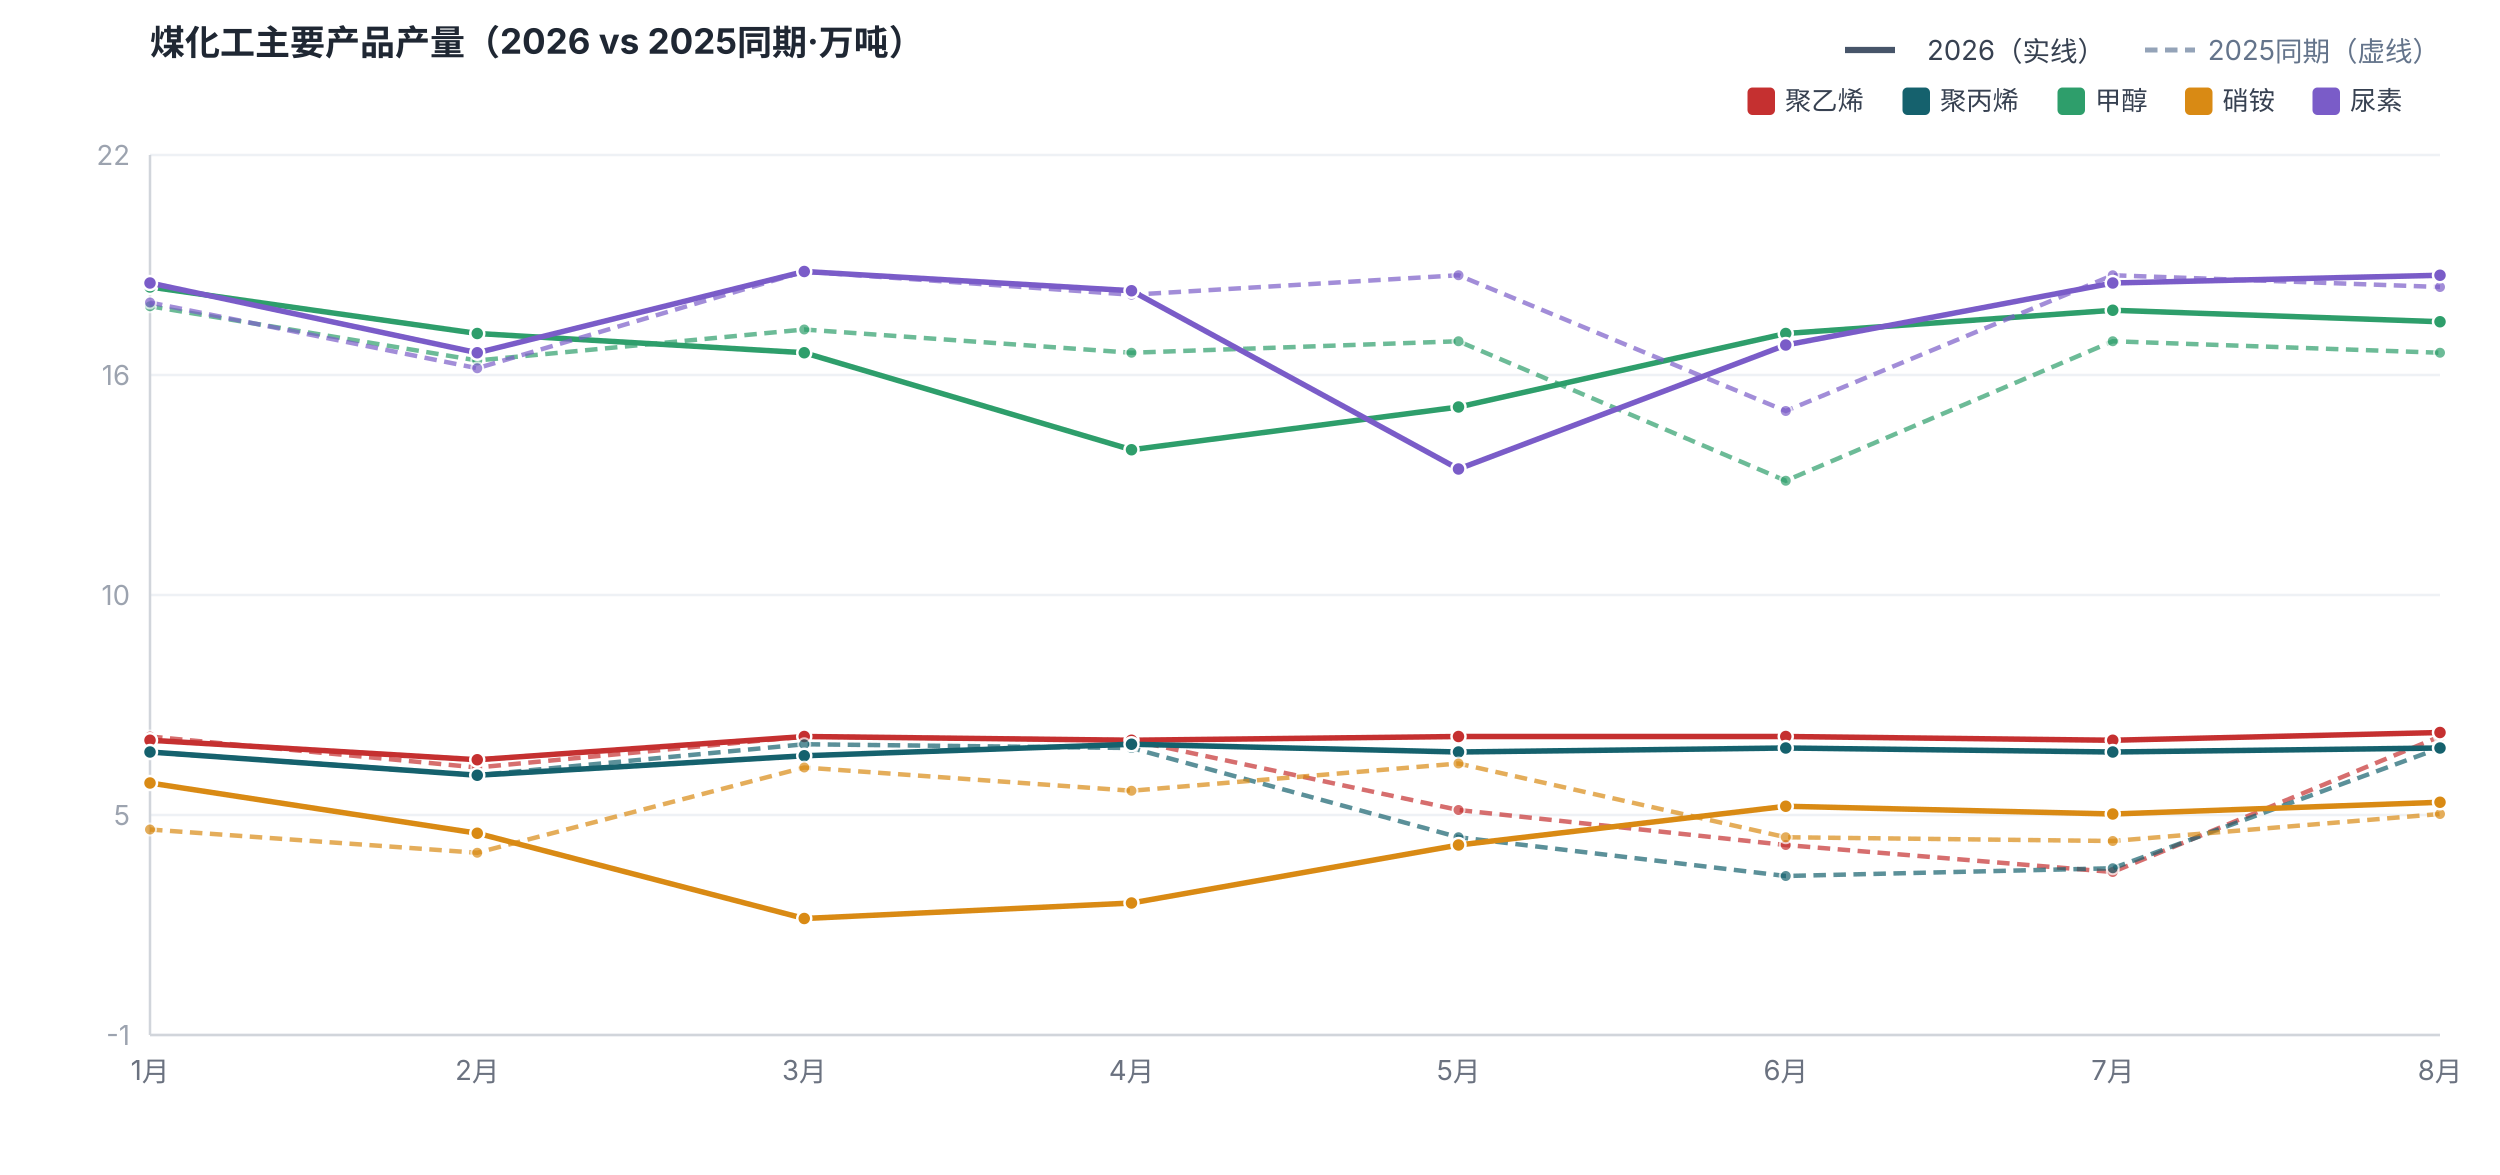
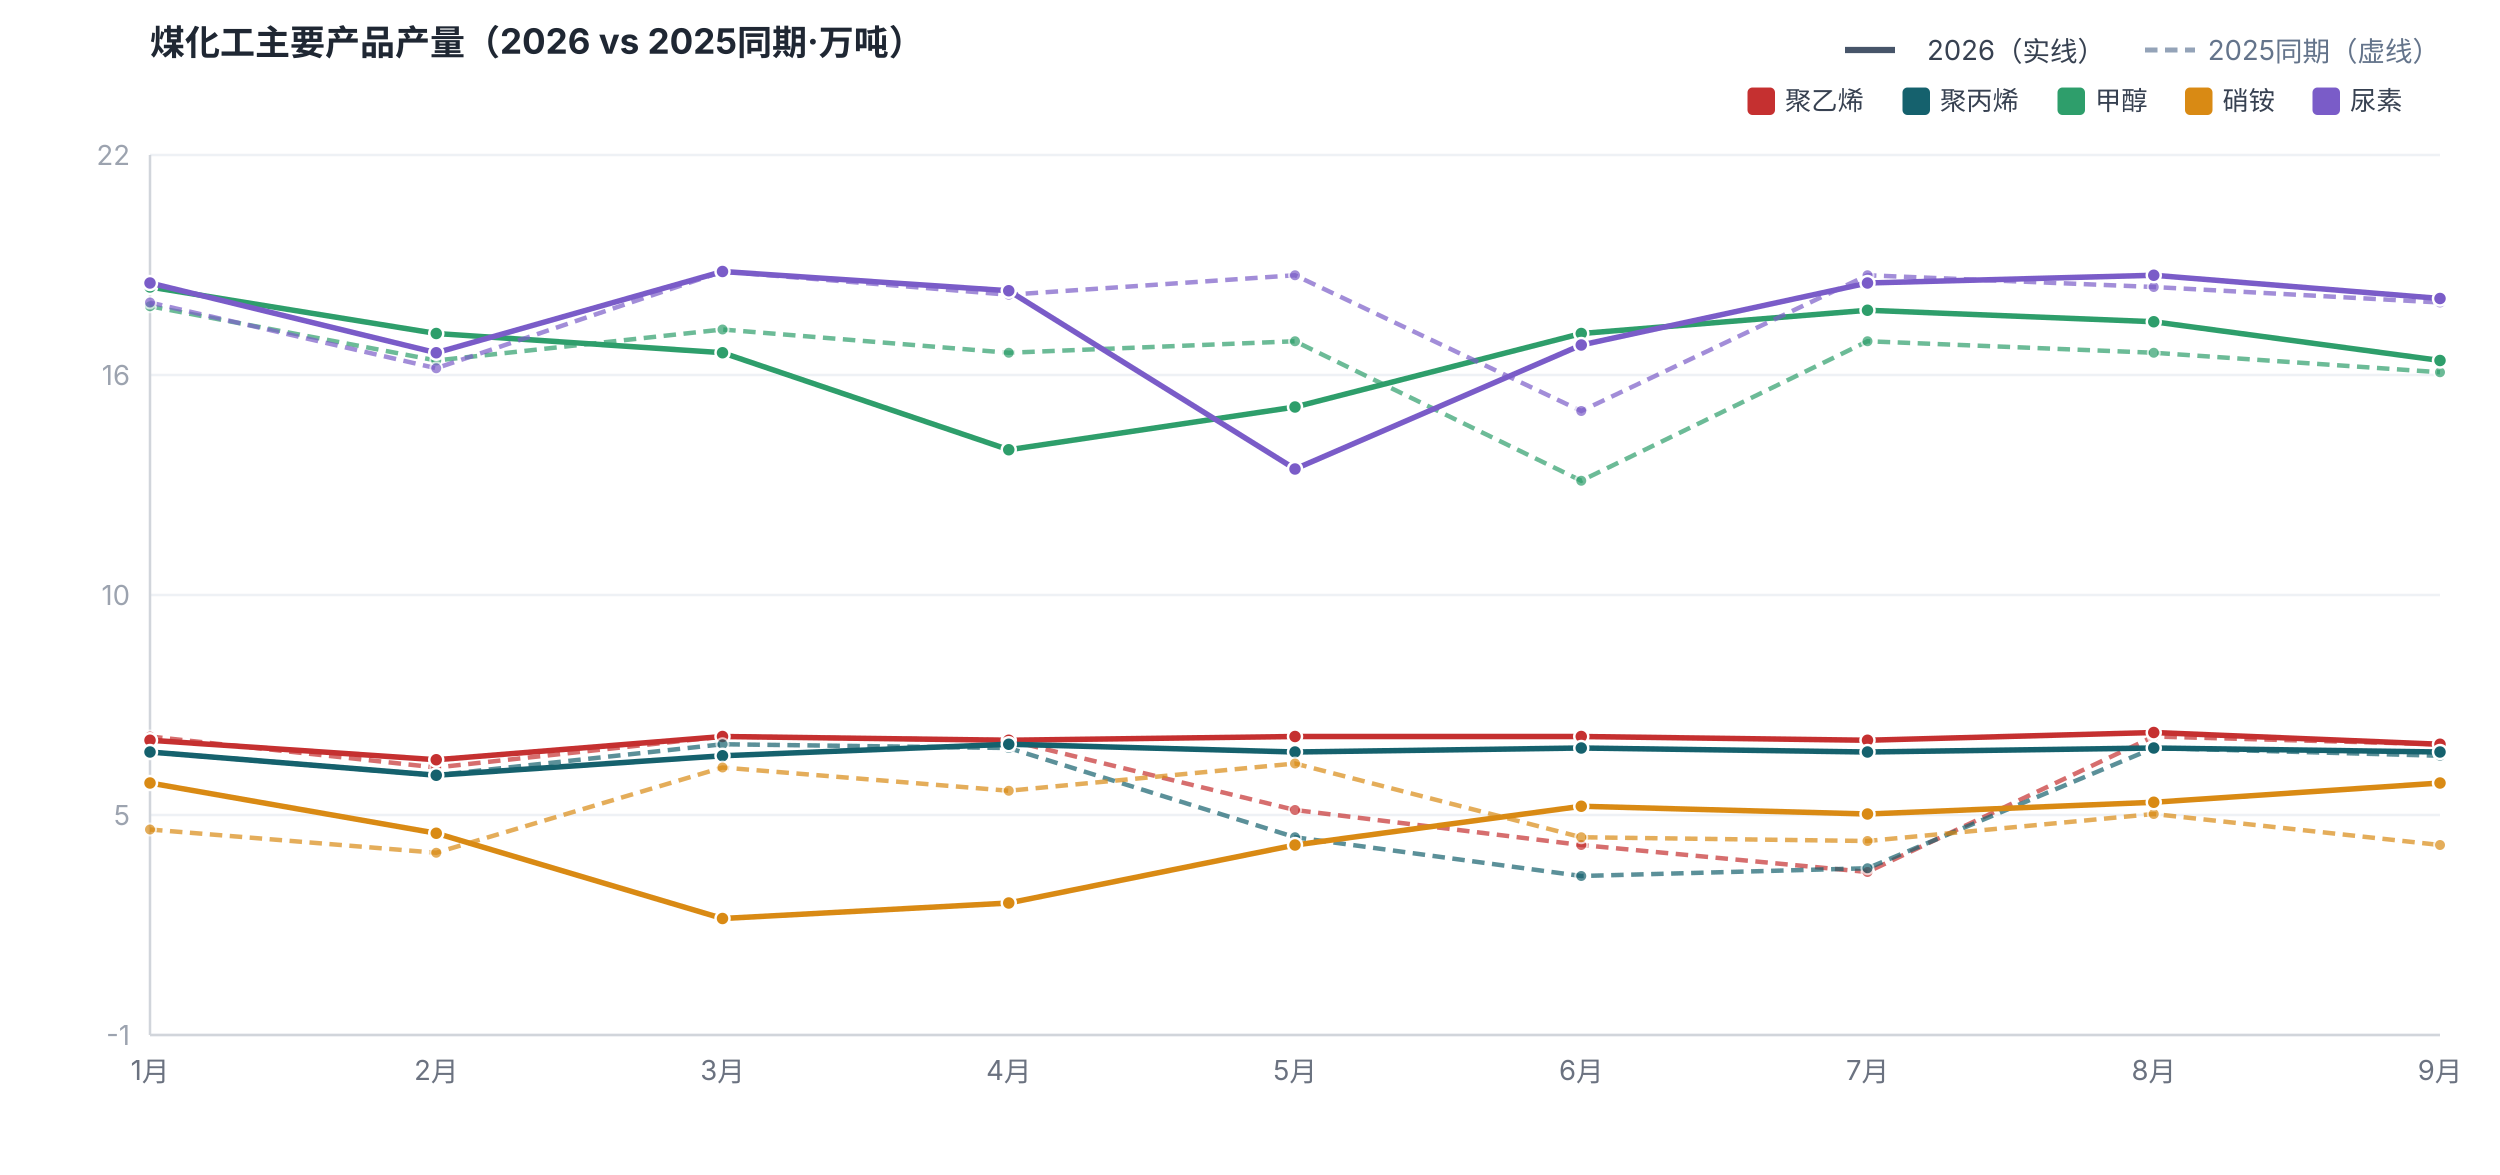
<svg xmlns="http://www.w3.org/2000/svg" viewBox="0 0 1000 470" font-family="-apple-system,Segoe UI,PingFang SC,sans-serif">
  <rect width="1000" height="470" fill="#ffffff" />
  <text x="60" y="22" fill="#1f2733" font-size="14" font-weight="700">煤化工主要产品产量（2026 vs 2025同期·万吨）</text>
  <text x="976" y="24" font-size="11" fill="#64748b" text-anchor="end">2025同期（虚线）</text>
  <line x1="858" y1="20" x2="878" y2="20" stroke="#94a3b8" stroke-width="2" stroke-dasharray="5 3" />
  <text x="842" y="24" font-size="11" fill="#374151" text-anchor="end">2026（实线）</text>
  <line x1="738" y1="20" x2="758" y2="20" stroke="#475569" stroke-width="2.5" />
  <rect x="699" y="35" width="11" height="11" rx="2" fill="#c53030" />
  <text x="714" y="44" font-size="10.5" fill="#374151">聚乙烯</text>
  <rect x="761" y="35" width="11" height="11" rx="2" fill="#15616d" />
  <text x="776" y="44" font-size="10.5" fill="#374151">聚丙烯</text>
  <rect x="823" y="35" width="11" height="11" rx="2" fill="#2e9e6b" />
  <text x="838" y="44" font-size="10.5" fill="#374151">甲醇</text>
  <rect x="874" y="35" width="11" height="11" rx="2" fill="#d98a14" />
  <text x="889" y="44" font-size="10.5" fill="#374151">硝铵</text>
  <rect x="925" y="35" width="11" height="11" rx="2" fill="#7a5cc8" />
  <text x="940" y="44" font-size="10.5" fill="#374151">尿素</text>
  <line x1="60" y1="414.0" x2="976" y2="414.0" stroke="#eef1f5" />
  <text x="52" y="418.0" font-size="11" fill="#9ca3af" text-anchor="end">-1</text>
  <line x1="60" y1="326.0" x2="976" y2="326.0" stroke="#eef1f5" />
  <text x="52" y="330.0" font-size="11" fill="#9ca3af" text-anchor="end">5</text>
  <line x1="60" y1="238.0" x2="976" y2="238.0" stroke="#eef1f5" />
  <text x="52" y="242.0" font-size="11" fill="#9ca3af" text-anchor="end">10</text>
  <line x1="60" y1="150.0" x2="976" y2="150.0" stroke="#eef1f5" />
  <text x="52" y="154.0" font-size="11" fill="#9ca3af" text-anchor="end">16</text>
  <line x1="60" y1="62.0" x2="976" y2="62.0" stroke="#eef1f5" />
  <text x="52" y="66.0" font-size="11" fill="#9ca3af" text-anchor="end">22</text>
  <line x1="60" y1="62" x2="60" y2="414" stroke="#d1d5db" />
  <line x1="60" y1="414" x2="976" y2="414" stroke="#d1d5db" />
-   <path d="M60.0 294.6 L190.9 307.0 L321.7 294.6 L452.6 296.1 L583.4 324.0 L714.3 338.0 L845.1 348.8 L976.0 294.6" fill="none" stroke="#c53030" stroke-width="1.8" stroke-dasharray="5 3" opacity="0.7" />
+   <path d="M60.0 294.6 L174.5 307.0 L289.0 294.6 L403.5 296.1 L518.0 324.0 L632.5 338.0 L747.0 348.8 L861.5 294.6 L976.0 297.7" fill="none" stroke="#c53030" stroke-width="1.8" stroke-dasharray="5 3" opacity="0.7" />
  <circle cx="60.0" cy="294.6" r="2.4" fill="#c53030" opacity="0.7" stroke="#fff" stroke-width="0.8" />
-   <circle cx="190.9" cy="307.0" r="2.4" fill="#c53030" opacity="0.7" stroke="#fff" stroke-width="0.8" />
-   <circle cx="321.7" cy="294.6" r="2.4" fill="#c53030" opacity="0.7" stroke="#fff" stroke-width="0.8" />
-   <circle cx="452.6" cy="296.1" r="2.4" fill="#c53030" opacity="0.7" stroke="#fff" stroke-width="0.8" />
-   <circle cx="583.4" cy="324.0" r="2.4" fill="#c53030" opacity="0.7" stroke="#fff" stroke-width="0.8" />
-   <circle cx="714.3" cy="338.0" r="2.4" fill="#c53030" opacity="0.7" stroke="#fff" stroke-width="0.8" />
-   <circle cx="845.1" cy="348.8" r="2.4" fill="#c53030" opacity="0.7" stroke="#fff" stroke-width="0.8" />
-   <circle cx="976.0" cy="294.6" r="2.4" fill="#c53030" opacity="0.7" stroke="#fff" stroke-width="0.8" />
-   <path d="M60.0 296.1 L190.9 303.9 L321.7 294.6 L452.6 296.1 L583.4 294.6 L714.3 294.6 L845.1 296.1 L976.0 293.0" fill="none" stroke="#c53030" stroke-width="2.2" />
+   <circle cx="174.5" cy="307.0" r="2.4" fill="#c53030" opacity="0.7" stroke="#fff" stroke-width="0.8" />
+   <circle cx="289.0" cy="294.6" r="2.4" fill="#c53030" opacity="0.7" stroke="#fff" stroke-width="0.8" />
+   <circle cx="403.5" cy="296.1" r="2.4" fill="#c53030" opacity="0.7" stroke="#fff" stroke-width="0.8" />
+   <circle cx="518.0" cy="324.0" r="2.4" fill="#c53030" opacity="0.7" stroke="#fff" stroke-width="0.8" />
+   <circle cx="632.5" cy="338.0" r="2.4" fill="#c53030" opacity="0.7" stroke="#fff" stroke-width="0.8" />
+   <circle cx="747.0" cy="348.8" r="2.4" fill="#c53030" opacity="0.7" stroke="#fff" stroke-width="0.8" />
+   <circle cx="861.5" cy="294.6" r="2.4" fill="#c53030" opacity="0.7" stroke="#fff" stroke-width="0.8" />
+   <circle cx="976.0" cy="297.7" r="2.4" fill="#c53030" opacity="0.7" stroke="#fff" stroke-width="0.8" />
+   <path d="M60.0 296.1 L174.5 303.9 L289.0 294.6 L403.5 296.1 L518.0 294.6 L632.5 294.6 L747.0 296.1 L861.5 293.0 L976.0 297.7" fill="none" stroke="#c53030" stroke-width="2.2" />
  <circle cx="60.0" cy="296.1" r="2.8" fill="#c53030" stroke="#fff" stroke-width="1" />
-   <circle cx="190.9" cy="303.9" r="2.8" fill="#c53030" stroke="#fff" stroke-width="1" />
-   <circle cx="321.7" cy="294.6" r="2.8" fill="#c53030" stroke="#fff" stroke-width="1" />
-   <circle cx="452.6" cy="296.1" r="2.8" fill="#c53030" stroke="#fff" stroke-width="1" />
-   <circle cx="583.4" cy="294.6" r="2.8" fill="#c53030" stroke="#fff" stroke-width="1" />
-   <circle cx="714.3" cy="294.6" r="2.8" fill="#c53030" stroke="#fff" stroke-width="1" />
-   <circle cx="845.1" cy="296.1" r="2.8" fill="#c53030" stroke="#fff" stroke-width="1" />
-   <circle cx="976.0" cy="293.0" r="2.8" fill="#c53030" stroke="#fff" stroke-width="1" />
-   <path d="M60.0 300.8 L190.9 310.1 L321.7 297.7 L452.6 299.2 L583.4 334.9 L714.3 350.4 L845.1 347.3 L976.0 299.2" fill="none" stroke="#15616d" stroke-width="1.8" stroke-dasharray="5 3" opacity="0.7" />
+   <circle cx="174.5" cy="303.9" r="2.8" fill="#c53030" stroke="#fff" stroke-width="1" />
+   <circle cx="289.0" cy="294.6" r="2.8" fill="#c53030" stroke="#fff" stroke-width="1" />
+   <circle cx="403.5" cy="296.1" r="2.8" fill="#c53030" stroke="#fff" stroke-width="1" />
+   <circle cx="518.0" cy="294.6" r="2.8" fill="#c53030" stroke="#fff" stroke-width="1" />
+   <circle cx="632.5" cy="294.6" r="2.8" fill="#c53030" stroke="#fff" stroke-width="1" />
+   <circle cx="747.0" cy="296.1" r="2.8" fill="#c53030" stroke="#fff" stroke-width="1" />
+   <circle cx="861.5" cy="293.0" r="2.8" fill="#c53030" stroke="#fff" stroke-width="1" />
+   <circle cx="976.0" cy="297.7" r="2.8" fill="#c53030" stroke="#fff" stroke-width="1" />
+   <path d="M60.0 300.8 L174.5 310.1 L289.0 297.7 L403.5 299.2 L518.0 334.9 L632.5 350.4 L747.0 347.3 L861.5 299.2 L976.0 302.3" fill="none" stroke="#15616d" stroke-width="1.8" stroke-dasharray="5 3" opacity="0.7" />
  <circle cx="60.0" cy="300.8" r="2.4" fill="#15616d" opacity="0.7" stroke="#fff" stroke-width="0.8" />
-   <circle cx="190.9" cy="310.1" r="2.4" fill="#15616d" opacity="0.7" stroke="#fff" stroke-width="0.8" />
-   <circle cx="321.7" cy="297.7" r="2.4" fill="#15616d" opacity="0.7" stroke="#fff" stroke-width="0.8" />
-   <circle cx="452.6" cy="299.2" r="2.4" fill="#15616d" opacity="0.7" stroke="#fff" stroke-width="0.8" />
-   <circle cx="583.4" cy="334.9" r="2.4" fill="#15616d" opacity="0.7" stroke="#fff" stroke-width="0.8" />
-   <circle cx="714.3" cy="350.4" r="2.4" fill="#15616d" opacity="0.7" stroke="#fff" stroke-width="0.8" />
-   <circle cx="845.1" cy="347.3" r="2.4" fill="#15616d" opacity="0.7" stroke="#fff" stroke-width="0.8" />
-   <circle cx="976.0" cy="299.2" r="2.4" fill="#15616d" opacity="0.7" stroke="#fff" stroke-width="0.8" />
-   <path d="M60.0 300.8 L190.9 310.1 L321.7 302.3 L452.6 297.7 L583.4 300.8 L714.3 299.2 L845.1 300.8 L976.0 299.2" fill="none" stroke="#15616d" stroke-width="2.2" />
+   <circle cx="174.5" cy="310.1" r="2.4" fill="#15616d" opacity="0.7" stroke="#fff" stroke-width="0.8" />
+   <circle cx="289.0" cy="297.7" r="2.4" fill="#15616d" opacity="0.7" stroke="#fff" stroke-width="0.8" />
+   <circle cx="403.5" cy="299.2" r="2.4" fill="#15616d" opacity="0.7" stroke="#fff" stroke-width="0.8" />
+   <circle cx="518.0" cy="334.9" r="2.4" fill="#15616d" opacity="0.7" stroke="#fff" stroke-width="0.8" />
+   <circle cx="632.5" cy="350.4" r="2.4" fill="#15616d" opacity="0.7" stroke="#fff" stroke-width="0.8" />
+   <circle cx="747.0" cy="347.3" r="2.4" fill="#15616d" opacity="0.7" stroke="#fff" stroke-width="0.8" />
+   <circle cx="861.5" cy="299.2" r="2.4" fill="#15616d" opacity="0.7" stroke="#fff" stroke-width="0.8" />
+   <circle cx="976.0" cy="302.3" r="2.4" fill="#15616d" opacity="0.7" stroke="#fff" stroke-width="0.8" />
+   <path d="M60.0 300.8 L174.5 310.1 L289.0 302.3 L403.5 297.7 L518.0 300.8 L632.5 299.2 L747.0 300.8 L861.5 299.2 L976.0 300.8" fill="none" stroke="#15616d" stroke-width="2.2" />
  <circle cx="60.0" cy="300.8" r="2.8" fill="#15616d" stroke="#fff" stroke-width="1" />
-   <circle cx="190.9" cy="310.1" r="2.8" fill="#15616d" stroke="#fff" stroke-width="1" />
-   <circle cx="321.7" cy="302.3" r="2.8" fill="#15616d" stroke="#fff" stroke-width="1" />
-   <circle cx="452.6" cy="297.7" r="2.8" fill="#15616d" stroke="#fff" stroke-width="1" />
-   <circle cx="583.4" cy="300.8" r="2.8" fill="#15616d" stroke="#fff" stroke-width="1" />
-   <circle cx="714.3" cy="299.2" r="2.8" fill="#15616d" stroke="#fff" stroke-width="1" />
-   <circle cx="845.1" cy="300.8" r="2.8" fill="#15616d" stroke="#fff" stroke-width="1" />
-   <circle cx="976.0" cy="299.2" r="2.8" fill="#15616d" stroke="#fff" stroke-width="1" />
-   <path d="M60.0 122.5 L190.9 144.2 L321.7 131.8 L452.6 141.1 L583.4 136.5 L714.3 192.3 L845.1 136.5 L976.0 141.1" fill="none" stroke="#2e9e6b" stroke-width="1.8" stroke-dasharray="5 3" opacity="0.7" />
+   <circle cx="174.5" cy="310.1" r="2.8" fill="#15616d" stroke="#fff" stroke-width="1" />
+   <circle cx="289.0" cy="302.3" r="2.8" fill="#15616d" stroke="#fff" stroke-width="1" />
+   <circle cx="403.5" cy="297.7" r="2.8" fill="#15616d" stroke="#fff" stroke-width="1" />
+   <circle cx="518.0" cy="300.8" r="2.8" fill="#15616d" stroke="#fff" stroke-width="1" />
+   <circle cx="632.5" cy="299.2" r="2.8" fill="#15616d" stroke="#fff" stroke-width="1" />
+   <circle cx="747.0" cy="300.8" r="2.8" fill="#15616d" stroke="#fff" stroke-width="1" />
+   <circle cx="861.5" cy="299.2" r="2.8" fill="#15616d" stroke="#fff" stroke-width="1" />
+   <circle cx="976.0" cy="300.8" r="2.8" fill="#15616d" stroke="#fff" stroke-width="1" />
+   <path d="M60.0 122.5 L174.5 144.2 L289.0 131.8 L403.5 141.1 L518.0 136.5 L632.5 192.3 L747.0 136.5 L861.5 141.1 L976.0 148.9" fill="none" stroke="#2e9e6b" stroke-width="1.8" stroke-dasharray="5 3" opacity="0.7" />
  <circle cx="60.0" cy="122.5" r="2.4" fill="#2e9e6b" opacity="0.7" stroke="#fff" stroke-width="0.8" />
-   <circle cx="190.9" cy="144.2" r="2.4" fill="#2e9e6b" opacity="0.7" stroke="#fff" stroke-width="0.8" />
-   <circle cx="321.7" cy="131.8" r="2.4" fill="#2e9e6b" opacity="0.7" stroke="#fff" stroke-width="0.8" />
-   <circle cx="452.6" cy="141.1" r="2.4" fill="#2e9e6b" opacity="0.7" stroke="#fff" stroke-width="0.8" />
-   <circle cx="583.4" cy="136.5" r="2.4" fill="#2e9e6b" opacity="0.7" stroke="#fff" stroke-width="0.8" />
-   <circle cx="714.3" cy="192.3" r="2.4" fill="#2e9e6b" opacity="0.7" stroke="#fff" stroke-width="0.8" />
-   <circle cx="845.1" cy="136.5" r="2.4" fill="#2e9e6b" opacity="0.7" stroke="#fff" stroke-width="0.8" />
-   <circle cx="976.0" cy="141.1" r="2.4" fill="#2e9e6b" opacity="0.7" stroke="#fff" stroke-width="0.8" />
-   <path d="M60.0 114.8 L190.9 133.4 L321.7 141.1 L452.6 179.9 L583.4 162.8 L714.3 133.4 L845.1 124.1 L976.0 128.7" fill="none" stroke="#2e9e6b" stroke-width="2.2" />
+   <circle cx="174.5" cy="144.2" r="2.4" fill="#2e9e6b" opacity="0.7" stroke="#fff" stroke-width="0.8" />
+   <circle cx="289.0" cy="131.8" r="2.4" fill="#2e9e6b" opacity="0.7" stroke="#fff" stroke-width="0.8" />
+   <circle cx="403.5" cy="141.1" r="2.4" fill="#2e9e6b" opacity="0.7" stroke="#fff" stroke-width="0.8" />
+   <circle cx="518.0" cy="136.5" r="2.4" fill="#2e9e6b" opacity="0.7" stroke="#fff" stroke-width="0.8" />
+   <circle cx="632.5" cy="192.3" r="2.4" fill="#2e9e6b" opacity="0.7" stroke="#fff" stroke-width="0.8" />
+   <circle cx="747.0" cy="136.5" r="2.4" fill="#2e9e6b" opacity="0.7" stroke="#fff" stroke-width="0.8" />
+   <circle cx="861.5" cy="141.1" r="2.4" fill="#2e9e6b" opacity="0.7" stroke="#fff" stroke-width="0.8" />
+   <circle cx="976.0" cy="148.9" r="2.4" fill="#2e9e6b" opacity="0.7" stroke="#fff" stroke-width="0.8" />
+   <path d="M60.0 114.8 L174.5 133.4 L289.0 141.1 L403.5 179.9 L518.0 162.8 L632.5 133.4 L747.0 124.1 L861.5 128.7 L976.0 144.2" fill="none" stroke="#2e9e6b" stroke-width="2.2" />
  <circle cx="60.0" cy="114.8" r="2.8" fill="#2e9e6b" stroke="#fff" stroke-width="1" />
-   <circle cx="190.9" cy="133.4" r="2.8" fill="#2e9e6b" stroke="#fff" stroke-width="1" />
-   <circle cx="321.7" cy="141.1" r="2.8" fill="#2e9e6b" stroke="#fff" stroke-width="1" />
-   <circle cx="452.6" cy="179.9" r="2.8" fill="#2e9e6b" stroke="#fff" stroke-width="1" />
-   <circle cx="583.4" cy="162.8" r="2.8" fill="#2e9e6b" stroke="#fff" stroke-width="1" />
-   <circle cx="714.3" cy="133.4" r="2.8" fill="#2e9e6b" stroke="#fff" stroke-width="1" />
-   <circle cx="845.1" cy="124.1" r="2.8" fill="#2e9e6b" stroke="#fff" stroke-width="1" />
-   <circle cx="976.0" cy="128.7" r="2.8" fill="#2e9e6b" stroke="#fff" stroke-width="1" />
-   <path d="M60.0 331.8 L190.9 341.1 L321.7 307.0 L452.6 316.3 L583.4 305.4 L714.3 334.9 L845.1 336.4 L976.0 325.6" fill="none" stroke="#d98a14" stroke-width="1.8" stroke-dasharray="5 3" opacity="0.7" />
+   <circle cx="174.5" cy="133.4" r="2.8" fill="#2e9e6b" stroke="#fff" stroke-width="1" />
+   <circle cx="289.0" cy="141.1" r="2.8" fill="#2e9e6b" stroke="#fff" stroke-width="1" />
+   <circle cx="403.5" cy="179.9" r="2.8" fill="#2e9e6b" stroke="#fff" stroke-width="1" />
+   <circle cx="518.0" cy="162.8" r="2.8" fill="#2e9e6b" stroke="#fff" stroke-width="1" />
+   <circle cx="632.5" cy="133.4" r="2.8" fill="#2e9e6b" stroke="#fff" stroke-width="1" />
+   <circle cx="747.0" cy="124.1" r="2.8" fill="#2e9e6b" stroke="#fff" stroke-width="1" />
+   <circle cx="861.5" cy="128.7" r="2.8" fill="#2e9e6b" stroke="#fff" stroke-width="1" />
+   <circle cx="976.0" cy="144.2" r="2.8" fill="#2e9e6b" stroke="#fff" stroke-width="1" />
+   <path d="M60.0 331.8 L174.5 341.1 L289.0 307.0 L403.5 316.3 L518.0 305.4 L632.5 334.9 L747.0 336.4 L861.5 325.6 L976.0 338.0" fill="none" stroke="#d98a14" stroke-width="1.8" stroke-dasharray="5 3" opacity="0.7" />
  <circle cx="60.0" cy="331.8" r="2.4" fill="#d98a14" opacity="0.7" stroke="#fff" stroke-width="0.8" />
-   <circle cx="190.9" cy="341.1" r="2.4" fill="#d98a14" opacity="0.7" stroke="#fff" stroke-width="0.8" />
-   <circle cx="321.7" cy="307.0" r="2.4" fill="#d98a14" opacity="0.7" stroke="#fff" stroke-width="0.8" />
-   <circle cx="452.6" cy="316.3" r="2.4" fill="#d98a14" opacity="0.7" stroke="#fff" stroke-width="0.8" />
-   <circle cx="583.4" cy="305.4" r="2.4" fill="#d98a14" opacity="0.7" stroke="#fff" stroke-width="0.8" />
-   <circle cx="714.3" cy="334.9" r="2.4" fill="#d98a14" opacity="0.7" stroke="#fff" stroke-width="0.8" />
-   <circle cx="845.1" cy="336.4" r="2.4" fill="#d98a14" opacity="0.7" stroke="#fff" stroke-width="0.8" />
-   <circle cx="976.0" cy="325.6" r="2.4" fill="#d98a14" opacity="0.7" stroke="#fff" stroke-width="0.8" />
-   <path d="M60.0 313.2 L190.9 333.3 L321.7 367.4 L452.6 361.2 L583.4 338.0 L714.3 322.5 L845.1 325.6 L976.0 320.9" fill="none" stroke="#d98a14" stroke-width="2.2" />
+   <circle cx="174.5" cy="341.1" r="2.4" fill="#d98a14" opacity="0.7" stroke="#fff" stroke-width="0.8" />
+   <circle cx="289.0" cy="307.0" r="2.4" fill="#d98a14" opacity="0.7" stroke="#fff" stroke-width="0.8" />
+   <circle cx="403.5" cy="316.3" r="2.4" fill="#d98a14" opacity="0.7" stroke="#fff" stroke-width="0.8" />
+   <circle cx="518.0" cy="305.4" r="2.4" fill="#d98a14" opacity="0.7" stroke="#fff" stroke-width="0.8" />
+   <circle cx="632.5" cy="334.9" r="2.4" fill="#d98a14" opacity="0.7" stroke="#fff" stroke-width="0.8" />
+   <circle cx="747.0" cy="336.4" r="2.4" fill="#d98a14" opacity="0.7" stroke="#fff" stroke-width="0.8" />
+   <circle cx="861.5" cy="325.6" r="2.4" fill="#d98a14" opacity="0.7" stroke="#fff" stroke-width="0.8" />
+   <circle cx="976.0" cy="338.0" r="2.4" fill="#d98a14" opacity="0.7" stroke="#fff" stroke-width="0.8" />
+   <path d="M60.0 313.2 L174.5 333.3 L289.0 367.4 L403.5 361.2 L518.0 338.0 L632.5 322.5 L747.0 325.6 L861.5 320.9 L976.0 313.2" fill="none" stroke="#d98a14" stroke-width="2.2" />
  <circle cx="60.0" cy="313.2" r="2.8" fill="#d98a14" stroke="#fff" stroke-width="1" />
-   <circle cx="190.9" cy="333.3" r="2.8" fill="#d98a14" stroke="#fff" stroke-width="1" />
-   <circle cx="321.7" cy="367.4" r="2.8" fill="#d98a14" stroke="#fff" stroke-width="1" />
-   <circle cx="452.6" cy="361.2" r="2.8" fill="#d98a14" stroke="#fff" stroke-width="1" />
-   <circle cx="583.4" cy="338.0" r="2.8" fill="#d98a14" stroke="#fff" stroke-width="1" />
-   <circle cx="714.3" cy="322.5" r="2.8" fill="#d98a14" stroke="#fff" stroke-width="1" />
-   <circle cx="845.1" cy="325.6" r="2.8" fill="#d98a14" stroke="#fff" stroke-width="1" />
-   <circle cx="976.0" cy="320.9" r="2.8" fill="#d98a14" stroke="#fff" stroke-width="1" />
-   <path d="M60.0 121.0 L190.9 147.3 L321.7 108.6 L452.6 117.9 L583.4 110.1 L714.3 164.4 L845.1 110.1 L976.0 114.8" fill="none" stroke="#7a5cc8" stroke-width="1.8" stroke-dasharray="5 3" opacity="0.7" />
+   <circle cx="174.5" cy="333.3" r="2.8" fill="#d98a14" stroke="#fff" stroke-width="1" />
+   <circle cx="289.0" cy="367.4" r="2.8" fill="#d98a14" stroke="#fff" stroke-width="1" />
+   <circle cx="403.5" cy="361.2" r="2.8" fill="#d98a14" stroke="#fff" stroke-width="1" />
+   <circle cx="518.0" cy="338.0" r="2.8" fill="#d98a14" stroke="#fff" stroke-width="1" />
+   <circle cx="632.5" cy="322.5" r="2.8" fill="#d98a14" stroke="#fff" stroke-width="1" />
+   <circle cx="747.0" cy="325.6" r="2.8" fill="#d98a14" stroke="#fff" stroke-width="1" />
+   <circle cx="861.5" cy="320.9" r="2.8" fill="#d98a14" stroke="#fff" stroke-width="1" />
+   <circle cx="976.0" cy="313.2" r="2.8" fill="#d98a14" stroke="#fff" stroke-width="1" />
+   <path d="M60.0 121.0 L174.5 147.3 L289.0 108.6 L403.5 117.9 L518.0 110.1 L632.5 164.4 L747.0 110.1 L861.5 114.8 L976.0 121.0" fill="none" stroke="#7a5cc8" stroke-width="1.8" stroke-dasharray="5 3" opacity="0.7" />
  <circle cx="60.0" cy="121.0" r="2.4" fill="#7a5cc8" opacity="0.7" stroke="#fff" stroke-width="0.8" />
-   <circle cx="190.9" cy="147.3" r="2.4" fill="#7a5cc8" opacity="0.7" stroke="#fff" stroke-width="0.8" />
-   <circle cx="321.7" cy="108.6" r="2.4" fill="#7a5cc8" opacity="0.7" stroke="#fff" stroke-width="0.8" />
-   <circle cx="452.6" cy="117.9" r="2.4" fill="#7a5cc8" opacity="0.7" stroke="#fff" stroke-width="0.8" />
-   <circle cx="583.4" cy="110.1" r="2.4" fill="#7a5cc8" opacity="0.7" stroke="#fff" stroke-width="0.8" />
-   <circle cx="714.3" cy="164.4" r="2.4" fill="#7a5cc8" opacity="0.7" stroke="#fff" stroke-width="0.8" />
-   <circle cx="845.1" cy="110.1" r="2.4" fill="#7a5cc8" opacity="0.7" stroke="#fff" stroke-width="0.8" />
-   <circle cx="976.0" cy="114.8" r="2.4" fill="#7a5cc8" opacity="0.7" stroke="#fff" stroke-width="0.8" />
-   <path d="M60.0 113.2 L190.9 141.1 L321.7 108.6 L452.6 116.3 L583.4 187.6 L714.3 138.0 L845.1 113.2 L976.0 110.1" fill="none" stroke="#7a5cc8" stroke-width="2.2" />
+   <circle cx="174.5" cy="147.3" r="2.4" fill="#7a5cc8" opacity="0.7" stroke="#fff" stroke-width="0.8" />
+   <circle cx="289.0" cy="108.6" r="2.4" fill="#7a5cc8" opacity="0.7" stroke="#fff" stroke-width="0.8" />
+   <circle cx="403.5" cy="117.9" r="2.4" fill="#7a5cc8" opacity="0.7" stroke="#fff" stroke-width="0.8" />
+   <circle cx="518.0" cy="110.1" r="2.4" fill="#7a5cc8" opacity="0.7" stroke="#fff" stroke-width="0.8" />
+   <circle cx="632.5" cy="164.4" r="2.4" fill="#7a5cc8" opacity="0.7" stroke="#fff" stroke-width="0.8" />
+   <circle cx="747.0" cy="110.1" r="2.4" fill="#7a5cc8" opacity="0.7" stroke="#fff" stroke-width="0.8" />
+   <circle cx="861.5" cy="114.8" r="2.4" fill="#7a5cc8" opacity="0.7" stroke="#fff" stroke-width="0.8" />
+   <circle cx="976.0" cy="121.0" r="2.4" fill="#7a5cc8" opacity="0.7" stroke="#fff" stroke-width="0.8" />
+   <path d="M60.0 113.2 L174.5 141.1 L289.0 108.6 L403.5 116.3 L518.0 187.6 L632.5 138.0 L747.0 113.2 L861.5 110.1 L976.0 119.4" fill="none" stroke="#7a5cc8" stroke-width="2.2" />
  <circle cx="60.0" cy="113.2" r="2.8" fill="#7a5cc8" stroke="#fff" stroke-width="1" />
-   <circle cx="190.9" cy="141.1" r="2.8" fill="#7a5cc8" stroke="#fff" stroke-width="1" />
-   <circle cx="321.7" cy="108.6" r="2.8" fill="#7a5cc8" stroke="#fff" stroke-width="1" />
-   <circle cx="452.6" cy="116.3" r="2.8" fill="#7a5cc8" stroke="#fff" stroke-width="1" />
-   <circle cx="583.4" cy="187.6" r="2.8" fill="#7a5cc8" stroke="#fff" stroke-width="1" />
-   <circle cx="714.3" cy="138.0" r="2.8" fill="#7a5cc8" stroke="#fff" stroke-width="1" />
-   <circle cx="845.1" cy="113.2" r="2.8" fill="#7a5cc8" stroke="#fff" stroke-width="1" />
-   <circle cx="976.0" cy="110.1" r="2.8" fill="#7a5cc8" stroke="#fff" stroke-width="1" />
+   <circle cx="174.5" cy="141.1" r="2.8" fill="#7a5cc8" stroke="#fff" stroke-width="1" />
+   <circle cx="289.0" cy="108.6" r="2.8" fill="#7a5cc8" stroke="#fff" stroke-width="1" />
+   <circle cx="403.5" cy="116.3" r="2.8" fill="#7a5cc8" stroke="#fff" stroke-width="1" />
+   <circle cx="518.0" cy="187.6" r="2.8" fill="#7a5cc8" stroke="#fff" stroke-width="1" />
+   <circle cx="632.5" cy="138.0" r="2.8" fill="#7a5cc8" stroke="#fff" stroke-width="1" />
+   <circle cx="747.0" cy="113.2" r="2.8" fill="#7a5cc8" stroke="#fff" stroke-width="1" />
+   <circle cx="861.5" cy="110.1" r="2.8" fill="#7a5cc8" stroke="#fff" stroke-width="1" />
+   <circle cx="976.0" cy="119.4" r="2.8" fill="#7a5cc8" stroke="#fff" stroke-width="1" />
  <text x="60.0" y="432.0" font-size="11" fill="#6b7280" text-anchor="middle">1月</text>
-   <text x="190.9" y="432.0" font-size="11" fill="#6b7280" text-anchor="middle">2月</text>
-   <text x="321.7" y="432.0" font-size="11" fill="#6b7280" text-anchor="middle">3月</text>
-   <text x="452.6" y="432.0" font-size="11" fill="#6b7280" text-anchor="middle">4月</text>
-   <text x="583.4" y="432.0" font-size="11" fill="#6b7280" text-anchor="middle">5月</text>
-   <text x="714.3" y="432.0" font-size="11" fill="#6b7280" text-anchor="middle">6月</text>
-   <text x="845.1" y="432.0" font-size="11" fill="#6b7280" text-anchor="middle">7月</text>
-   <text x="976.0" y="432.0" font-size="11" fill="#6b7280" text-anchor="middle">8月</text>
+   <text x="174.5" y="432.0" font-size="11" fill="#6b7280" text-anchor="middle">2月</text>
+   <text x="289.0" y="432.0" font-size="11" fill="#6b7280" text-anchor="middle">3月</text>
+   <text x="403.5" y="432.0" font-size="11" fill="#6b7280" text-anchor="middle">4月</text>
+   <text x="518.0" y="432.0" font-size="11" fill="#6b7280" text-anchor="middle">5月</text>
+   <text x="632.5" y="432.0" font-size="11" fill="#6b7280" text-anchor="middle">6月</text>
+   <text x="747.0" y="432.0" font-size="11" fill="#6b7280" text-anchor="middle">7月</text>
+   <text x="861.5" y="432.0" font-size="11" fill="#6b7280" text-anchor="middle">8月</text>
+   <text x="976.0" y="432.0" font-size="11" fill="#6b7280" text-anchor="middle">9月</text>
</svg>
